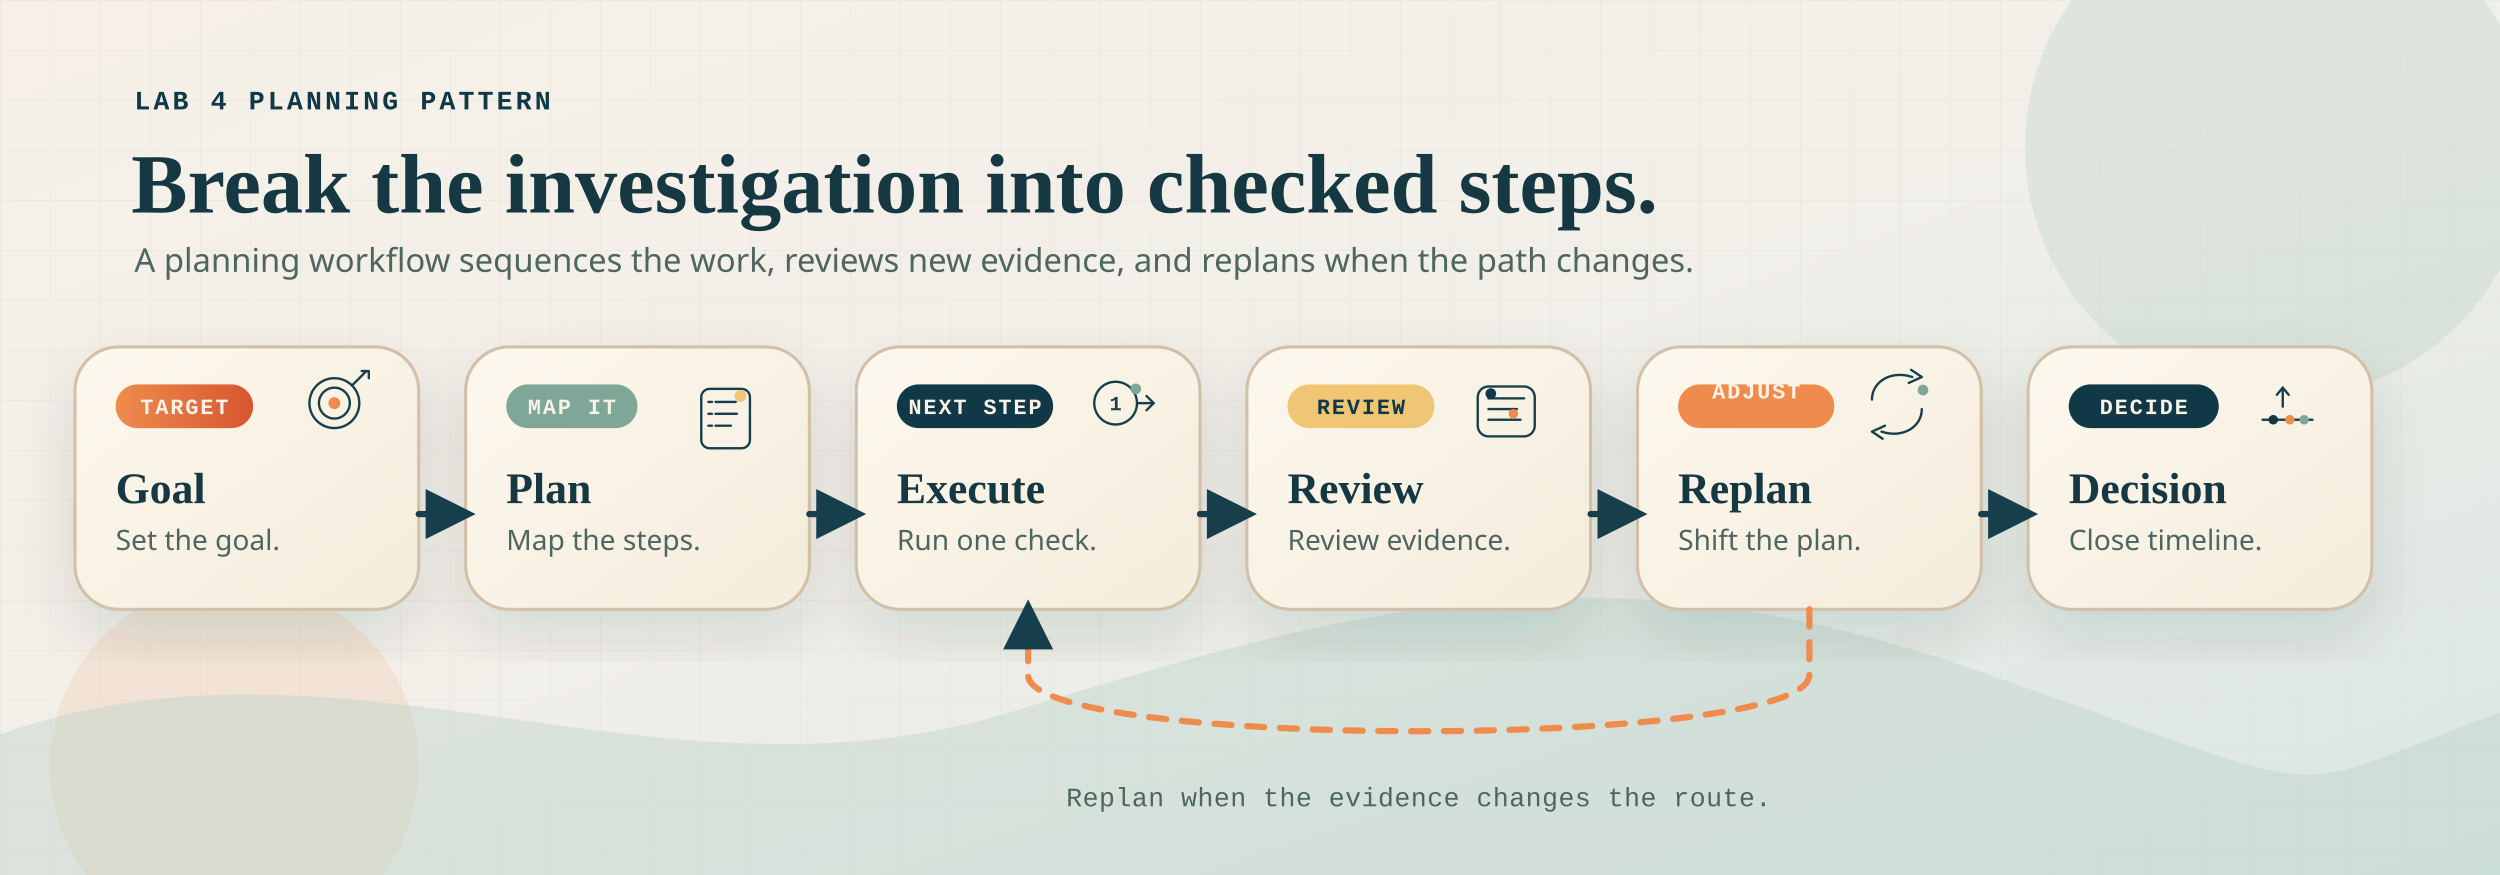
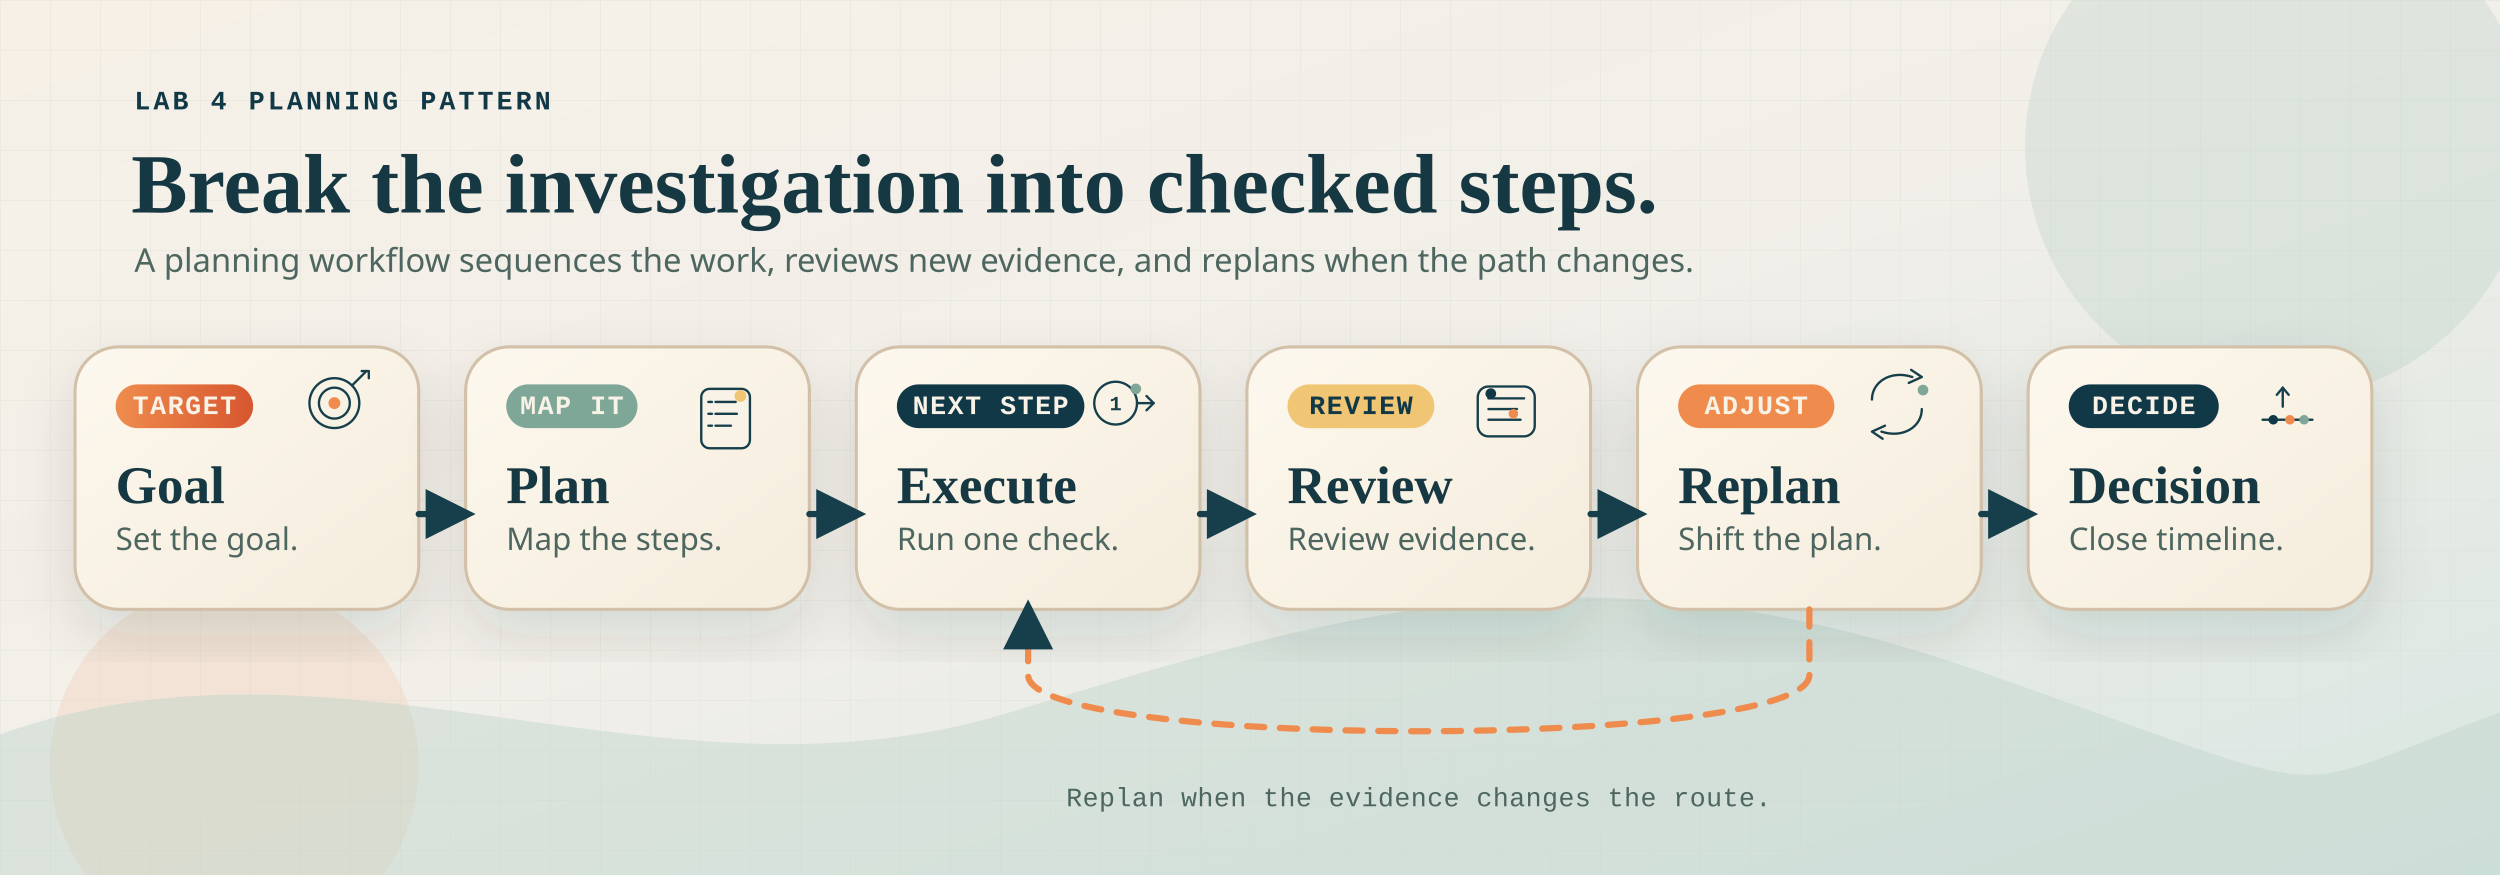
<svg xmlns="http://www.w3.org/2000/svg" viewBox="0 0 1600 560" role="img" aria-labelledby="title desc">
  <defs>
    <linearGradient id="bg" x1="0%" y1="0%" x2="100%" y2="100%">
      <stop offset="0%" stop-color="#f6f0e7" />
      <stop offset="48%" stop-color="#f2efe9" />
      <stop offset="100%" stop-color="#d9e6e2" />
    </linearGradient>
    <linearGradient id="card" x1="0%" y1="0%" x2="100%" y2="100%">
      <stop offset="0%" stop-color="#fdf8ee" />
      <stop offset="100%" stop-color="#f4ecdc" />
    </linearGradient>
    <linearGradient id="accent" x1="0%" y1="0%" x2="100%" y2="0%">
      <stop offset="0%" stop-color="#ef8c4d" />
      <stop offset="100%" stop-color="#d7562f" />
    </linearGradient>
    <filter id="shadow" x="-20%" y="-20%" width="140%" height="140%">
      <feDropShadow dx="0" dy="16" stdDeviation="18" flood-color="#12333b" flood-opacity="0.12" />
    </filter>
    <pattern id="grid" width="32" height="32" patternUnits="userSpaceOnUse">
      <path d="M 32 0 L 0 0 0 32" fill="none" stroke="#d8ddd6" stroke-width="1" />
    </pattern>
    <marker id="arrow" viewBox="0 0 10 10" refX="8" refY="5" markerWidth="8" markerHeight="8" orient="auto-start-reverse">
      <path d="M 0 0 L 10 5 L 0 10 z" fill="#173f4b" />
    </marker>
    <style>
      .eyebrow { fill: #103847; font-family: 'Courier New', monospace; font-size: 17px; letter-spacing: 2px; font-weight: 700; }
      .title { fill: #163842; font-family: Georgia, 'Times New Roman', serif; font-size: 54px; font-weight: 700; }
      .subtitle { fill: #4d6660; font-family: Verdana, Geneva, sans-serif; font-size: 21px; }
-       .pill-text { fill: #f8f2e7; font-family: 'Courier New', monospace; font-size: 14px; letter-spacing: 1.2px; font-weight: 700; }
-       .pill-text-dark { fill: #103847; font-family: 'Courier New', monospace; font-size: 14px; letter-spacing: 1.2px; font-weight: 700; }
-       .card-title { fill: #163842; font-family: Georgia, 'Times New Roman', serif; font-size: 28px; font-weight: 700; }
-       .card-text { fill: #4d6660; font-family: Verdana, Geneva, sans-serif; font-size: 18px; }
+       .pill-text { fill: #f8f2e7; font-family: 'Courier New', monospace; font-size: 17px; letter-spacing: 1px; font-weight: 700; }
+       .pill-text-dark { fill: #103847; font-family: 'Courier New', monospace; font-size: 17px; letter-spacing: 1px; font-weight: 700; }
+       .card-title { fill: #163842; font-family: Georgia, 'Times New Roman', serif; font-size: 34px; font-weight: 700; }
+       .card-text { fill: #4d6660; font-family: Verdana, Geneva, sans-serif; font-size: 20px; }
      .flow { fill: none; stroke: #173f4b; stroke-width: 4; stroke-linecap: round; stroke-linejoin: round; }
      .loop { fill: none; stroke: #ef8c4d; stroke-width: 4; stroke-linecap: round; stroke-linejoin: round; stroke-dasharray: 11 10; }
      .icon { fill: none; stroke: #173f4b; stroke-width: 4; stroke-linecap: round; stroke-linejoin: round; }
      .accent-fill { fill: #ef8c4d; }
      .sage-fill { fill: #7ea797; }
      .gold-fill { fill: #f0c674; }
      .teal-fill { fill: #103847; }
      .note { fill: #4d6660; font-family: 'Courier New', monospace; font-size: 17px; letter-spacing: 0.3px; }
    </style>
  </defs>
  <rect width="1600" height="560" fill="url(#bg)" />
  <rect width="1600" height="560" fill="url(#grid)" opacity="0.42" />
  <circle cx="1458" cy="94" r="162" fill="#a8c6bb" opacity="0.25" />
  <circle cx="150" cy="490" r="118" fill="#efc4a6" opacity="0.28" />
  <path d="M 0 470 C 218 392 424 524 646 456 S 1022 344 1268 430 S 1450 510 1600 456 L 1600 560 L 0 560 Z" fill="#b8d1c8" opacity="0.4" />
  <text x="86" y="70" class="eyebrow">LAB 4  PLANNING PATTERN</text>
  <text x="84" y="136" class="title">Break the investigation into checked steps.</text>
  <text x="86" y="174" class="subtitle">A planning workflow sequences the work, reviews new evidence, and replans when the path changes.</text>
  <g filter="url(#shadow)">
    <rect x="48" y="222" width="220" height="168" rx="28" fill="url(#card)" />
    <rect x="48" y="222" width="220" height="168" rx="28" fill="none" stroke="#d2c0a8" stroke-width="2" />
  </g>
  <rect x="74" y="246" width="88" height="28" rx="14" fill="url(#accent)" />
  <text x="118" y="265" text-anchor="middle" class="pill-text">TARGET</text>
  <text x="74" y="322" class="card-title">Goal</text>
  <text x="74" y="352" class="card-text">Set the goal.</text>
  <g transform="matrix(0.38 0 0 0.38 214 258)">
    <circle cx="0" cy="0" r="42" fill="none" stroke="#173f4b" stroke-width="4" />
    <circle cx="0" cy="0" r="26" fill="none" stroke="#173f4b" stroke-width="4" />
    <circle cx="0" cy="0" r="10" class="accent-fill" />
    <path class="icon" d="M 30 -30 L 54 -54" />
    <path class="icon" d="M 46 -54 H 58 V -42" />
  </g>
  <g filter="url(#shadow)">
    <rect x="298" y="222" width="220" height="168" rx="28" fill="url(#card)" />
    <rect x="298" y="222" width="220" height="168" rx="28" fill="none" stroke="#d2c0a8" stroke-width="2" />
  </g>
  <rect x="324" y="246" width="84" height="28" rx="14" fill="#7ea797" />
  <text x="366" y="265" text-anchor="middle" class="pill-text">MAP IT</text>
  <text x="324" y="322" class="card-title">Plan</text>
  <text x="324" y="352" class="card-text">Map the steps.</text>
  <g transform="matrix(0.38 0 0 0.38 464 258)">
    <rect x="-40" y="-24" width="82" height="100" rx="14" fill="#f8f2e7" stroke="#173f4b" stroke-width="4" />
    <path class="icon" d="M -16 -2 H 18" />
    <path class="icon" d="M -16 18 H 20" />
    <path class="icon" d="M -16 38 H 10" />
    <path class="icon" d="M -28 -2 H -22" />
    <path class="icon" d="M -28 18 H -22" />
    <path class="icon" d="M -28 38 H -22" />
    <circle cx="26" cy="-12" r="10" class="gold-fill" />
  </g>
  <g filter="url(#shadow)">
    <rect x="548" y="222" width="220" height="168" rx="28" fill="url(#card)" />
    <rect x="548" y="222" width="220" height="168" rx="28" fill="none" stroke="#d2c0a8" stroke-width="2" />
  </g>
-   <rect x="574" y="246" width="100" height="28" rx="14" fill="#103847" />
-   <text x="624" y="265" text-anchor="middle" class="pill-text">NEXT STEP</text>
+   <rect x="574" y="246" width="120" height="28" rx="14" fill="#103847" />
+   <text x="634" y="265" text-anchor="middle" class="pill-text">NEXT STEP</text>
  <text x="574" y="322" class="card-title">Execute</text>
  <text x="574" y="352" class="card-text">Run one check.</text>
  <g transform="matrix(0.38 0 0 0.38 714 258)">
    <circle cx="0" cy="0" r="36" fill="none" stroke="#173f4b" stroke-width="4" />
    <text x="0" y="12" text-anchor="middle" fill="#173f4b" font-family="'Courier New', monospace" font-size="34" font-weight="700">1</text>
    <path class="icon" d="M 36 0 H 64" />
    <path class="icon" d="M 52 -12 L 64 0 L 52 12" />
    <circle cx="34" cy="-24" r="9" class="sage-fill" />
  </g>
  <g filter="url(#shadow)">
    <rect x="798" y="222" width="220" height="168" rx="28" fill="url(#card)" />
    <rect x="798" y="222" width="220" height="168" rx="28" fill="none" stroke="#d2c0a8" stroke-width="2" />
  </g>
  <rect x="824" y="246" width="94" height="28" rx="14" fill="#f0c674" />
  <text x="871" y="265" text-anchor="middle" class="pill-text-dark">REVIEW</text>
  <text x="824" y="322" class="card-title">Review</text>
  <text x="824" y="352" class="card-text">Review evidence.</text>
  <g transform="matrix(0.38 0 0 0.38 964 258)">
    <rect x="-48" y="-28" width="96" height="84" rx="18" fill="none" stroke="#173f4b" stroke-width="4" />
    <path class="icon" d="M -30 -8 H 30" />
    <path class="icon" d="M -30 10 H 18" />
    <path class="icon" d="M -30 28 H 24" />
    <circle cx="-26" cy="-16" r="9" class="teal-fill" />
    <circle cx="12" cy="18" r="8" class="accent-fill" />
  </g>
  <g filter="url(#shadow)">
    <rect x="1048" y="222" width="220" height="168" rx="28" fill="url(#card)" />
    <rect x="1048" y="222" width="220" height="168" rx="28" fill="none" stroke="#d2c0a8" stroke-width="2" />
  </g>
  <rect x="1074" y="246" width="100" height="28" rx="14" fill="#ef8c4d" />
-   <text x="1124" y="255" text-anchor="middle" class="pill-text">ADJUST</text>
+   <text x="1124" y="265" text-anchor="middle" class="pill-text">ADJUST</text>
  <text x="1074" y="322" class="card-title">Replan</text>
  <text x="1074" y="352" class="card-text">Shift the plan.</text>
  <g transform="matrix(0.38 0 0 0.38 1214 258)">
    <path class="icon" d="M -42 -6 C -42 -36 -10 -56 26 -44" />
    <path class="icon" d="M 24 -56 L 42 -44 L 20 -34" />
    <path class="icon" d="M 42 10 C 42 40 10 60 -26 48" />
    <path class="icon" d="M -24 60 L -42 48 L -20 38" />
    <circle cx="44" cy="-22" r="9" class="sage-fill" />
  </g>
  <g filter="url(#shadow)">
    <rect x="1298" y="222" width="220" height="168" rx="28" fill="url(#card)" />
    <rect x="1298" y="222" width="220" height="168" rx="28" fill="none" stroke="#d2c0a8" stroke-width="2" />
  </g>
  <rect x="1324" y="246" width="96" height="28" rx="14" fill="#103847" />
  <text x="1372" y="265" text-anchor="middle" class="pill-text">DECIDE</text>
  <text x="1324" y="322" class="card-title">Decision</text>
  <text x="1324" y="352" class="card-text">Close timeline.</text>
  <g transform="matrix(0.38 0 0 0.38 1464 258)">
    <path class="icon" d="M -42 28 H 42" />
    <circle cx="-24" cy="28" r="8" class="teal-fill" />
    <circle cx="4" cy="28" r="8" class="accent-fill" />
    <circle cx="28" cy="28" r="8" class="sage-fill" />
    <path class="icon" d="M -8 -26 V 6" />
    <path class="icon" d="M -18 -14 L -8 -26 L 2 -14" />
  </g>
  <path d="M 268 329 H 298" class="flow" marker-end="url(#arrow)" />
  <path d="M 518 329 H 548" class="flow" marker-end="url(#arrow)" />
  <path d="M 768 329 H 798" class="flow" marker-end="url(#arrow)" />
  <path d="M 1018 329 H 1048" class="flow" marker-end="url(#arrow)" />
  <path d="M 1268 329 H 1298" class="flow" marker-end="url(#arrow)" />
  <path d="M 1158 390 V 432 C 1158 480 658 480 658 432 V 390" class="loop" marker-end="url(#arrow)" />
  <text x="908" y="516" text-anchor="middle" class="note">Replan when the evidence changes the route.</text>
</svg>
